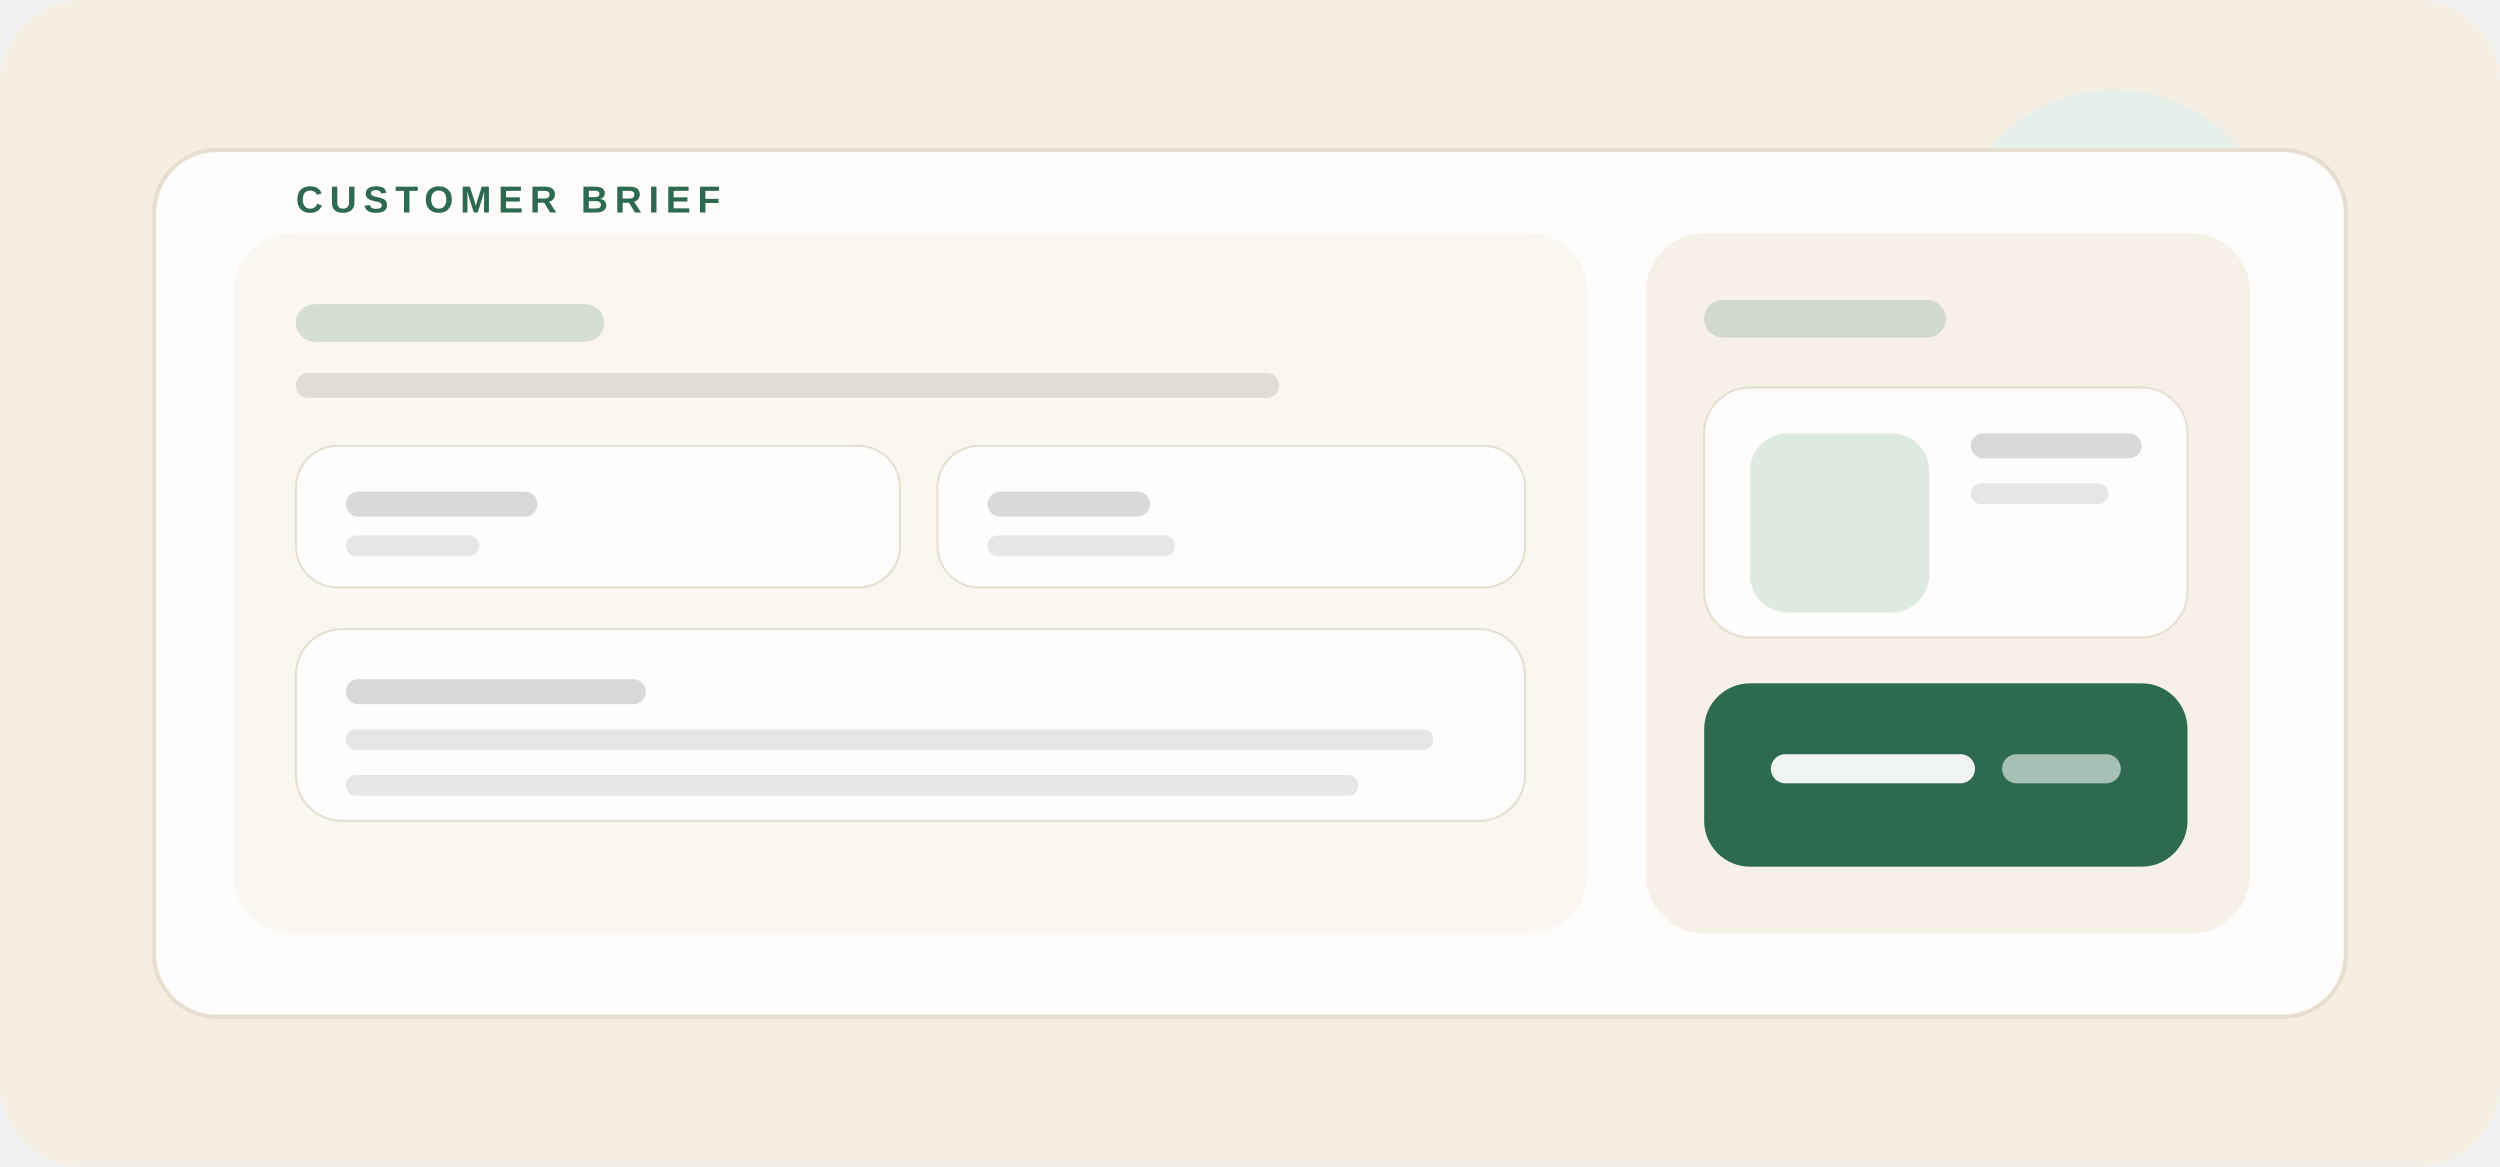
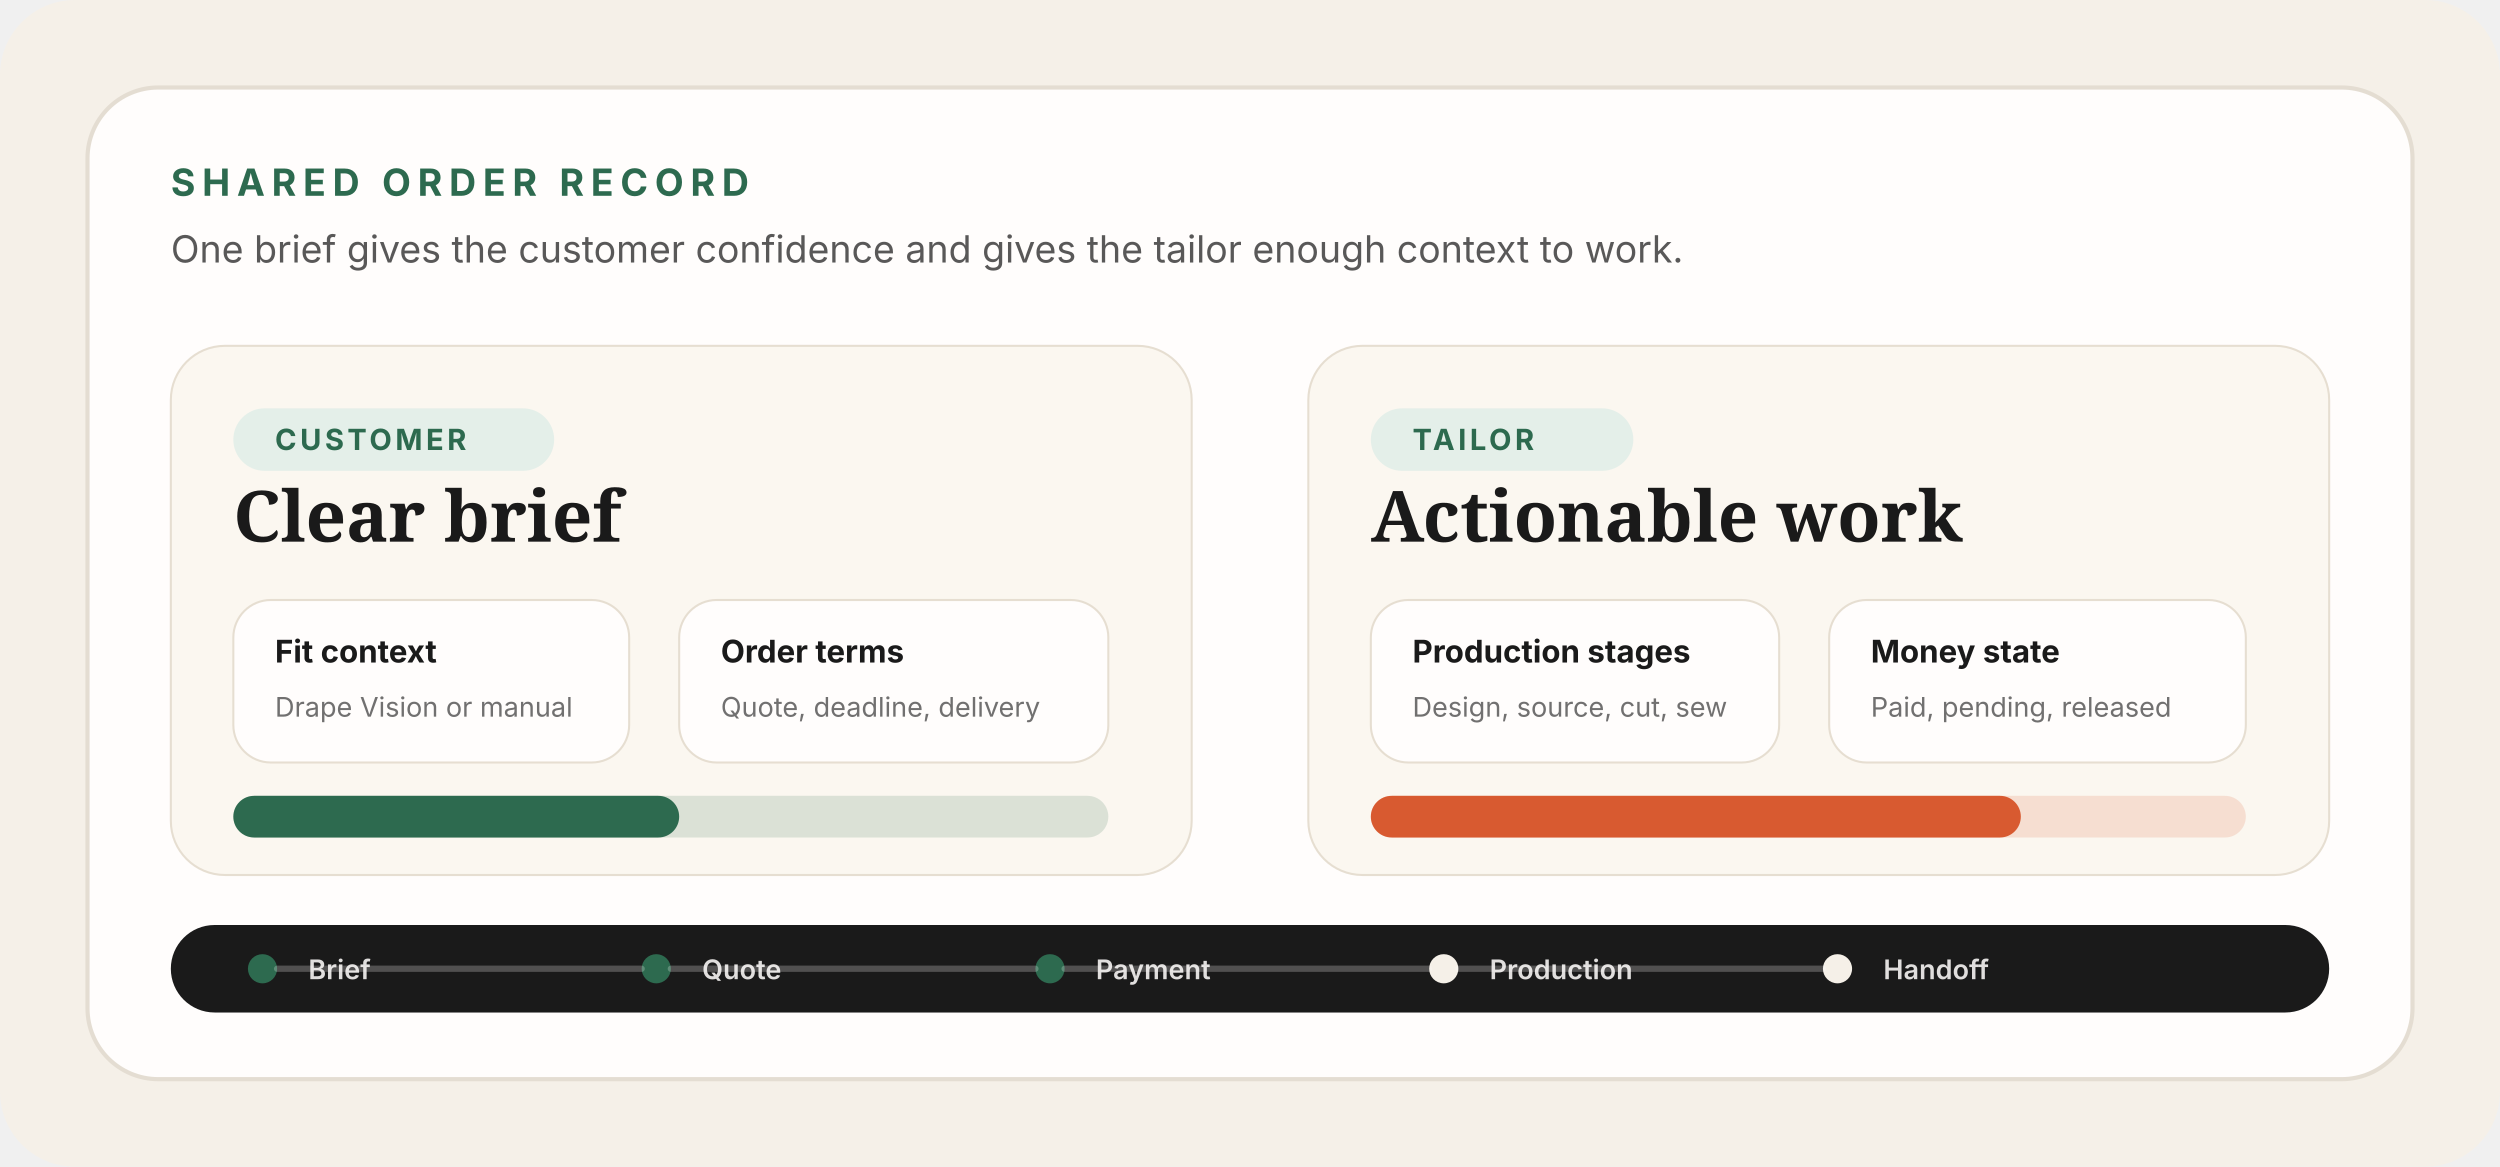
<svg xmlns="http://www.w3.org/2000/svg" width="1200" height="560" viewBox="0 0 1200 560" fill="none">
-   <rect width="1200" height="560" rx="40" fill="#F5EEE2" />
-   <circle cx="1015" cy="121" r="78" fill="#E7EFEA" />
-   <rect x="74" y="72" width="1052" height="416" rx="30" fill="#FFFDFC" stroke="#E7DED0" stroke-width="2" />
-   <rect x="112" y="112" width="650" height="336" rx="28" fill="#FBF7F0" />
-   <rect x="790" y="112" width="290" height="336" rx="28" fill="#F7F0E6" />
-   <rect x="142" y="146" width="148" height="18" rx="9" fill="#2D6A4F" fill-opacity="0.18" />
-   <rect x="142" y="179" width="472" height="12" rx="6" fill="#1A1A1A" fill-opacity="0.12" />
-   <rect x="142" y="214" width="290" height="68" rx="20" fill="#FFFDFC" stroke="#E7DED0" />
-   <rect x="450" y="214" width="282" height="68" rx="20" fill="#FFFDFC" stroke="#E7DED0" />
-   <rect x="142" y="302" width="590" height="92" rx="22" fill="#FFFDFC" stroke="#E7DED0" />
-   <rect x="166" y="236" width="92" height="12" rx="6" fill="#1A1A1A" fill-opacity="0.16" />
-   <rect x="166" y="257" width="64" height="10" rx="5" fill="#1A1A1A" fill-opacity="0.10" />
-   <rect x="474" y="236" width="78" height="12" rx="6" fill="#1A1A1A" fill-opacity="0.16" />
-   <rect x="474" y="257" width="90" height="10" rx="5" fill="#1A1A1A" fill-opacity="0.10" />
-   <rect x="166" y="326" width="144" height="12" rx="6" fill="#1A1A1A" fill-opacity="0.16" />
-   <rect x="166" y="350" width="522" height="10" rx="5" fill="#1A1A1A" fill-opacity="0.10" />
-   <rect x="166" y="372" width="486" height="10" rx="5" fill="#1A1A1A" fill-opacity="0.10" />
-   <rect x="818" y="144" width="116" height="18" rx="9" fill="#2D6A4F" fill-opacity="0.18" />
-   <rect x="818" y="186" width="232" height="120" rx="22" fill="#FFFDFC" stroke="#E7DED0" />
-   <rect x="840" y="208" width="86" height="86" rx="18" fill="#DDEADF" />
-   <rect x="946" y="208" width="82" height="12" rx="6" fill="#1A1A1A" fill-opacity="0.16" />
-   <rect x="946" y="232" width="66" height="10" rx="5" fill="#1A1A1A" fill-opacity="0.10" />
-   <rect x="818" y="328" width="232" height="88" rx="22" fill="#2D6A4F" />
-   <rect x="850" y="362" width="98" height="14" rx="7" fill="white" fill-opacity="0.92" />
-   <rect x="961" y="362" width="57" height="14" rx="7" fill="white" fill-opacity="0.58" />
-   <text x="142" y="102" fill="#2D6A4F" font-family="Arial, sans-serif" font-size="18" font-weight="700" letter-spacing="0.18em">CUSTOMER BRIEF</text>
+   <rect width="1200" height="560" rx="36" fill="#F5F0E8" />
+   <rect x="42" y="42" width="1116" height="476" rx="34" fill="#FFFDFC" stroke="#E4DDD2" stroke-width="2" />
+   <text x="82" y="94" fill="#2D6A4F" font-family="Inter, Arial, sans-serif" font-size="18" font-weight="700" letter-spacing="0.18em">SHARED ORDER RECORD</text>
+   <text x="82" y="126" fill="#1A1A1A" fill-opacity="0.72" font-family="Inter, Arial, sans-serif" font-size="18">One brief gives the customer confidence and gives the tailor enough context to work.</text>
+   <rect x="82" y="166" width="490" height="254" rx="26" fill="#FBF7F0" stroke="#E6DED1" />
+   <rect x="628" y="166" width="490" height="254" rx="26" fill="#FBF7F0" stroke="#E6DED1" />
+   <rect x="112" y="196" width="154" height="30" rx="15" fill="#E4EFE9" />
+   <text x="132" y="216" fill="#2D6A4F" font-family="Inter, Arial, sans-serif" font-size="14" font-weight="700" letter-spacing="0.12em">CUSTOMER</text>
+   <text x="112" y="260" fill="#1A1A1A" font-family="Fraunces, Georgia, serif" font-size="34" font-weight="700">Clear brief</text>
+   <rect x="112" y="288" width="190" height="78" rx="18" fill="#FFFDFC" stroke="#E6DED1" />
+   <text x="132" y="318" fill="#1A1A1A" font-family="Inter, Arial, sans-serif" font-size="15" font-weight="700">Fit context</text>
+   <text x="132" y="344" fill="#1A1A1A" fill-opacity="0.62" font-family="Inter, Arial, sans-serif" font-size="13">Drape Vision or manual</text>
+   <rect x="326" y="288" width="206" height="78" rx="18" fill="#FFFDFC" stroke="#E6DED1" />
+   <text x="346" y="318" fill="#1A1A1A" font-family="Inter, Arial, sans-serif" font-size="15" font-weight="700">Order terms</text>
+   <text x="346" y="344" fill="#1A1A1A" fill-opacity="0.62" font-family="Inter, Arial, sans-serif" font-size="13">Quote, deadline, delivery</text>
+   <rect x="112" y="382" width="420" height="20" rx="10" fill="#2D6A4F" fill-opacity="0.16" />
+   <rect x="112" y="382" width="214" height="20" rx="10" fill="#2D6A4F" />
+   <rect x="658" y="196" width="126" height="30" rx="15" fill="#E4EFE9" />
+   <text x="678" y="216" fill="#2D6A4F" font-family="Inter, Arial, sans-serif" font-size="14" font-weight="700" letter-spacing="0.12em">TAILOR</text>
+   <text x="658" y="260" fill="#1A1A1A" font-family="Fraunces, Georgia, serif" font-size="34" font-weight="700">Actionable work</text>
+   <rect x="658" y="288" width="196" height="78" rx="18" fill="#FFFDFC" stroke="#E6DED1" />
+   <text x="678" y="318" fill="#1A1A1A" font-family="Inter, Arial, sans-serif" font-size="15" font-weight="700">Production stages</text>
+   <text x="678" y="344" fill="#1A1A1A" fill-opacity="0.62" font-family="Inter, Arial, sans-serif" font-size="13">Design, source, cut, sew</text>
+   <rect x="878" y="288" width="200" height="78" rx="18" fill="#FFFDFC" stroke="#E6DED1" />
+   <text x="898" y="318" fill="#1A1A1A" font-family="Inter, Arial, sans-serif" font-size="15" font-weight="700">Money state</text>
+   <text x="898" y="344" fill="#1A1A1A" fill-opacity="0.62" font-family="Inter, Arial, sans-serif" font-size="13">Paid, pending, released</text>
+   <rect x="658" y="382" width="420" height="20" rx="10" fill="#D85A30" fill-opacity="0.16" />
+   <rect x="658" y="382" width="312" height="20" rx="10" fill="#D85A30" />
+   <rect x="82" y="444" width="1036" height="42" rx="21" fill="#1A1A1A" />
+   <circle cx="126" cy="465" r="7" fill="#2D6A4F" />
+   <circle cx="315" cy="465" r="7" fill="#2D6A4F" />
+   <circle cx="504" cy="465" r="7" fill="#2D6A4F" />
+   <circle cx="693" cy="465" r="7" fill="#F5F0E8" />
+   <circle cx="882" cy="465" r="7" fill="#F5F0E8" />
+   <path d="M133 465H308M322 465H497M511 465H686M700 465H875" stroke="#FFFDFC" stroke-opacity="0.24" stroke-width="3" stroke-linecap="round" />
+   <text x="148" y="470" fill="#FFFDFC" fill-opacity="0.86" font-family="Inter, Arial, sans-serif" font-size="13" font-weight="600">Brief</text>
+   <text x="337" y="470" fill="#FFFDFC" fill-opacity="0.86" font-family="Inter, Arial, sans-serif" font-size="13" font-weight="600">Quote</text>
+   <text x="526" y="470" fill="#FFFDFC" fill-opacity="0.86" font-family="Inter, Arial, sans-serif" font-size="13" font-weight="600">Payment</text>
+   <text x="715" y="470" fill="#FFFDFC" fill-opacity="0.86" font-family="Inter, Arial, sans-serif" font-size="13" font-weight="600">Production</text>
+   <text x="904" y="470" fill="#FFFDFC" fill-opacity="0.86" font-family="Inter, Arial, sans-serif" font-size="13" font-weight="600">Handoff</text>
</svg>
